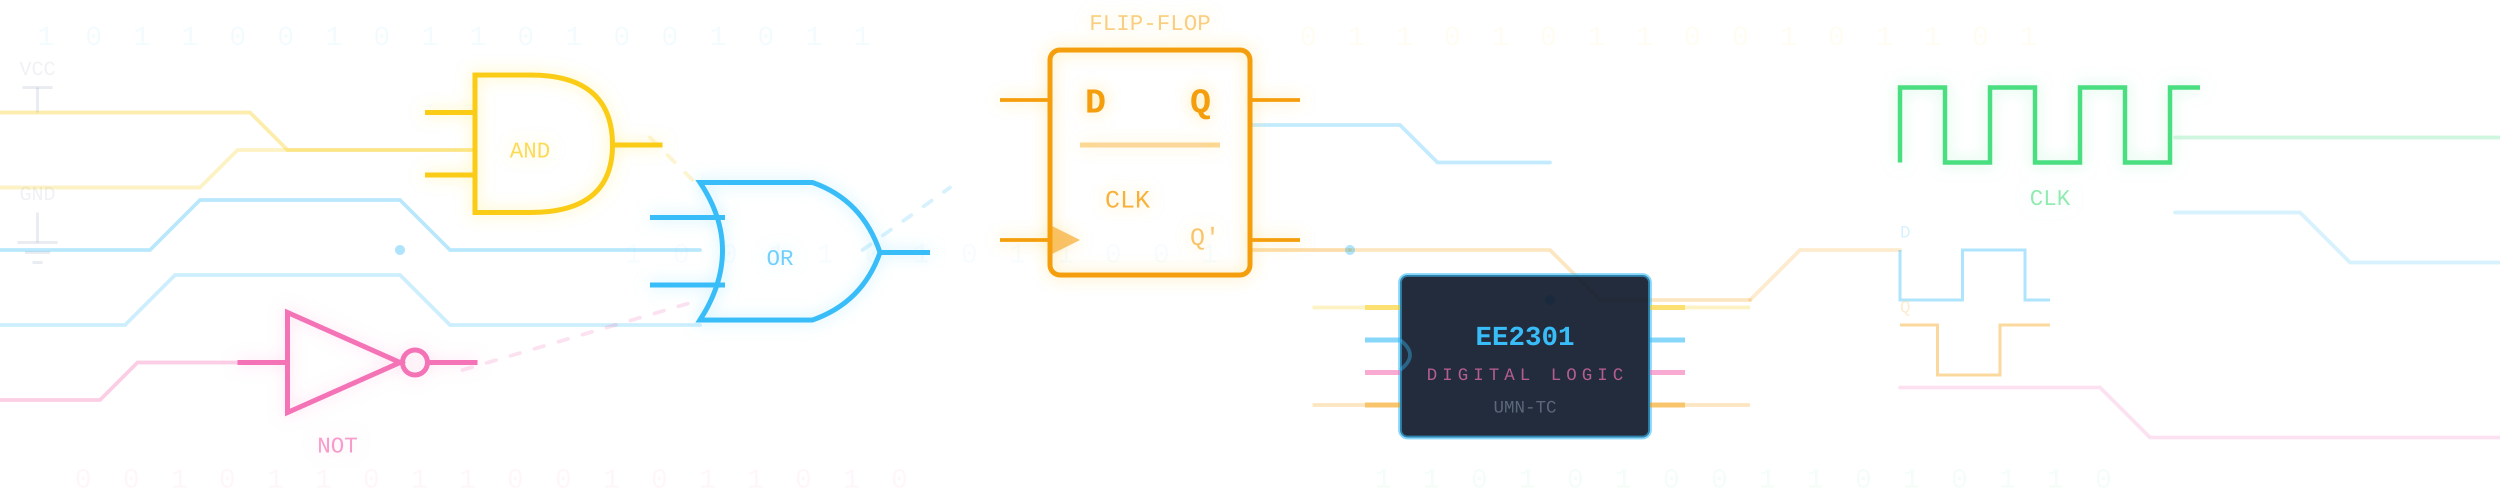
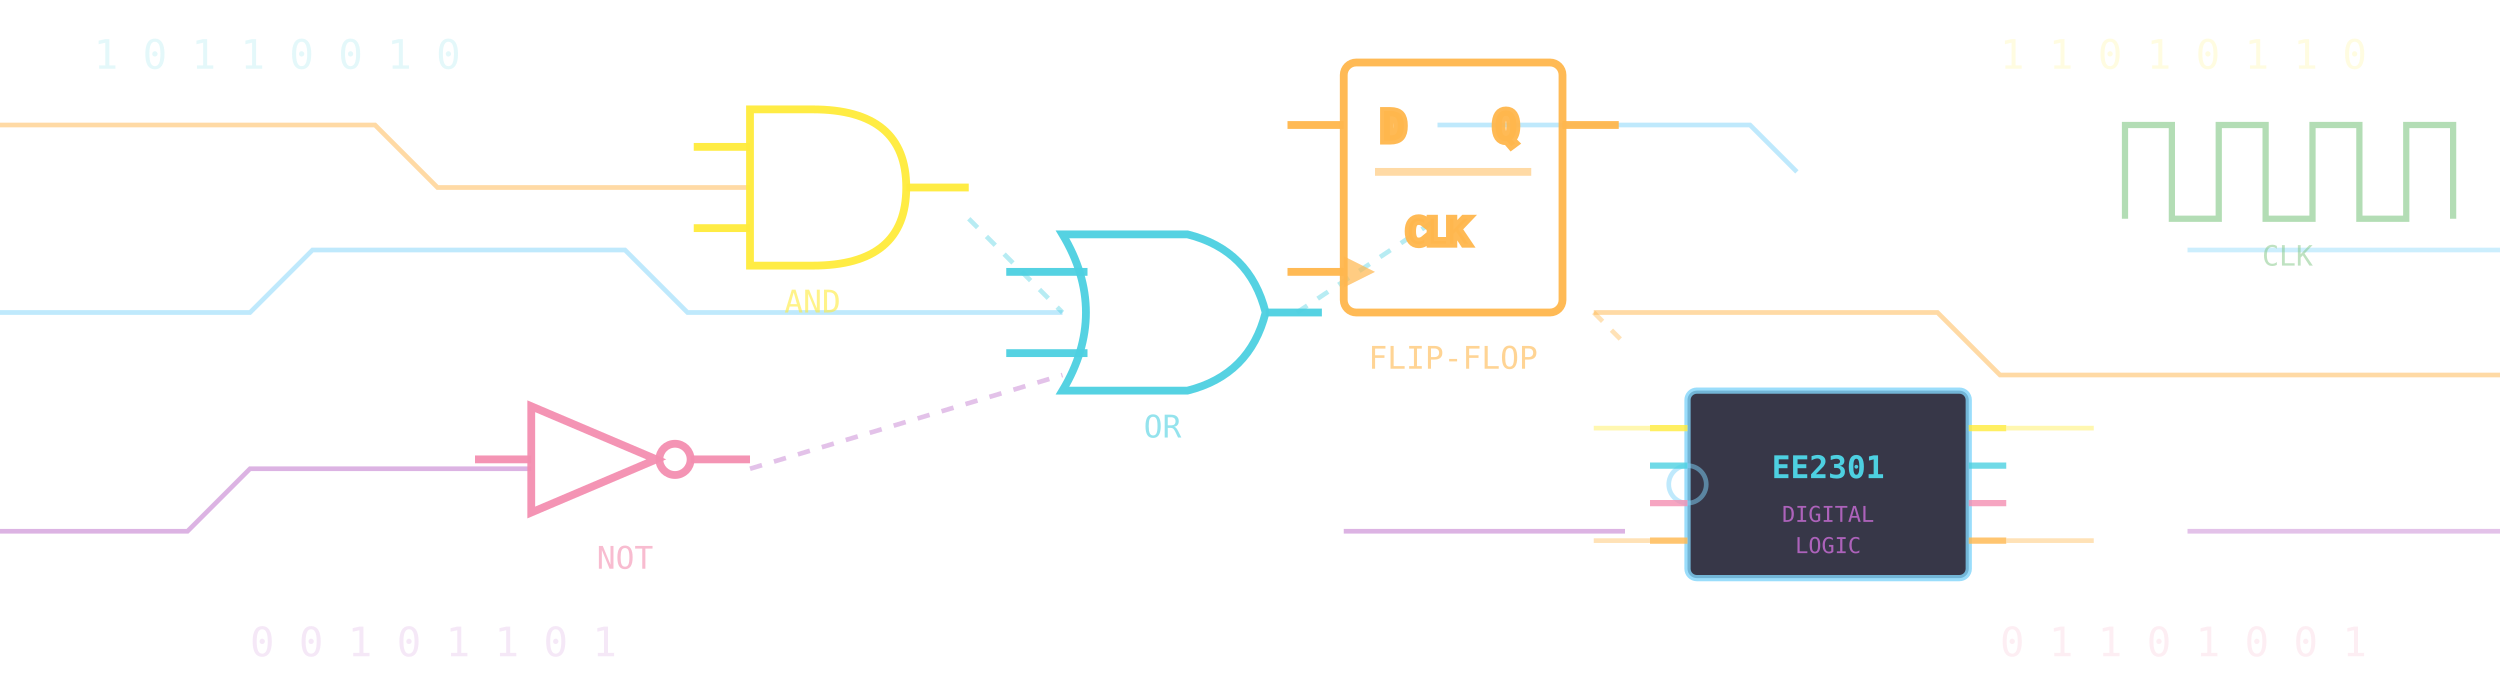
- <svg xmlns="http://www.w3.org/2000/svg" viewBox="0 0 1000 200">
-   <defs>
-     <filter id="glow-cyan" x="-30%" y="-30%" width="160%" height="160%">
-       <feGaussianBlur in="SourceGraphic" stdDeviation="3" result="blur" />
-       <feColorMatrix in="blur" type="matrix" values="0 0 0 0 0.22  0 0 0 0 0.74  0 0 0 0 0.97  0 0 0 0.5 0" result="colored" />
-       <feMerge>
-         <feMergeNode in="colored" />
-         <feMergeNode in="SourceGraphic" />
-       </feMerge>
-     </filter>
-     <filter id="glow-yellow" x="-30%" y="-30%" width="160%" height="160%">
-       <feGaussianBlur in="SourceGraphic" stdDeviation="3" result="blur" />
-       <feColorMatrix in="blur" type="matrix" values="0 0 0 0 0.98  0 0 0 0 0.80  0 0 0 0 0.08  0 0 0 0.5 0" result="colored" />
-       <feMerge>
-         <feMergeNode in="colored" />
-         <feMergeNode in="SourceGraphic" />
-       </feMerge>
-     </filter>
-     <filter id="glow-pink" x="-30%" y="-30%" width="160%" height="160%">
-       <feGaussianBlur in="SourceGraphic" stdDeviation="3" result="blur" />
-       <feColorMatrix in="blur" type="matrix" values="0 0 0 0 0.96  0 0 0 0 0.45  0 0 0 0 0.71  0 0 0 0.5 0" result="colored" />
-       <feMerge>
-         <feMergeNode in="colored" />
-         <feMergeNode in="SourceGraphic" />
-       </feMerge>
-     </filter>
-     <filter id="glow-amber" x="-30%" y="-30%" width="160%" height="160%">
-       <feGaussianBlur in="SourceGraphic" stdDeviation="3" result="blur" />
-       <feColorMatrix in="blur" type="matrix" values="0 0 0 0 0.96  0 0 0 0 0.62  0 0 0 0 0.04  0 0 0 0.5 0" result="colored" />
-       <feMerge>
-         <feMergeNode in="colored" />
-         <feMergeNode in="SourceGraphic" />
-       </feMerge>
-     </filter>
-     <filter id="glow-green" x="-30%" y="-30%" width="160%" height="160%">
-       <feGaussianBlur in="SourceGraphic" stdDeviation="3" result="blur" />
-       <feColorMatrix in="blur" type="matrix" values="0 0 0 0 0.29  0 0 0 0 0.87  0 0 0 0 0.50  0 0 0 0.5 0" result="colored" />
-       <feMerge>
-         <feMergeNode in="colored" />
-         <feMergeNode in="SourceGraphic" />
-       </feMerge>
-     </filter>
-   </defs>
-   <g font-family="'Courier New', monospace" font-size="11" letter-spacing="3">
-     <text x="15" y="18" fill="rgba(56,189,248,0.06)">1 0 1 1 0 0 1 0 1 1 0 1 0 0 1 0 1 1</text>
-     <text x="520" y="18" fill="rgba(250,204,21,0.06)">0 1 1 0 1 0 1 1 0 0 1 0 1 1 0 1</text>
-     <text x="30" y="195" fill="rgba(244,114,182,0.06)">0 0 1 0 1 1 0 1 1 0 0 1 0 1 1 0 1 0</text>
-     <text x="550" y="195" fill="rgba(74,222,128,0.06)">1 1 0 1 0 1 0 0 1 1 0 1 0 1 1 0</text>
-     <text x="250" y="105" fill="rgba(56,189,248,0.04)">1 0 0 1 1 0 1 0 1 1 0 0 1</text>
+ <svg xmlns="http://www.w3.org/2000/svg" viewBox="0 0 800 220">
+   <g stroke-width="1.5" fill="none">
+     <path d="M0,40 H120 L140,60 H240" stroke="rgba(255,183,77,0.5)" />
+     <path d="M0,100 H80 L100,80 H200 L220,100 H340" stroke="rgba(129,212,250,0.5)" />
+     <path d="M0,170 H60 L80,150 H170" stroke="rgba(186,104,200,0.5)" />
+     <path d="M460,40 H560 L575,55" stroke="rgba(129,212,250,0.5)" />
+     <path d="M510,100 H620 L640,120 H800" stroke="rgba(255,183,77,0.5)" />
+     <path d="M430,170 H520" stroke="rgba(186,104,200,0.5)" />
+     <path d="M310,70 L340,100" stroke="rgba(77,208,225,0.4)" stroke-dasharray="4,4" />
+     <path d="M415,100 L460,70" stroke="rgba(77,208,225,0.4)" stroke-dasharray="4,4" />
+     <path d="M240,150 L340,120" stroke="rgba(186,104,200,0.4)" stroke-dasharray="4,4" />
+     <path d="M510,100 L520,110" stroke="rgba(255,183,77,0.4)" stroke-dasharray="4,4" />
+     <path d="M700,80 H800" stroke="rgba(129,212,250,0.4)" />
+     <path d="M700,170 H800" stroke="rgba(186,104,200,0.4)" />
  </g>
-   <g stroke-width="1.5" fill="none" stroke-linecap="round">
-     <path d="M0,45 H100 L115,60 H190" stroke="rgba(250,204,21,0.35)" />
-     <path d="M0,75 H80 L95,60 H190" stroke="rgba(250,204,21,0.25)" />
-     <path d="M0,100 H60 L80,80 H160 L180,100 H280" stroke="rgba(56,189,248,0.35)" />
-     <path d="M0,130 H50 L70,110 H160 L180,130 H280" stroke="rgba(56,189,248,0.25)" />
-     <path d="M0,160 H40 L55,145 H115" stroke="rgba(244,114,182,0.35)" />
-     <path d="M260,55 L280,75" stroke="rgba(250,204,21,0.2)" stroke-dasharray="4,6" />
-     <path d="M345,100 L380,75" stroke="rgba(56,189,248,0.2)" stroke-dasharray="4,6" />
-     <path d="M185,148 L280,120" stroke="rgba(244,114,182,0.2)" stroke-dasharray="4,6" />
-     <path d="M500,50 H560 L575,65 H620" stroke="rgba(56,189,248,0.3)" />
-     <path d="M500,100 H540" stroke="rgba(245,158,11,0.35)" />
-     <path d="M540,100 H620 L640,120 H700" stroke="rgba(245,158,11,0.25)" />
-     <path d="M700,120 L720,100 H760" stroke="rgba(245,158,11,0.2)" />
-     <path d="M870,55 H1000" stroke="rgba(74,222,128,0.25)" />
-     <path d="M870,85 H920 L940,105 H1000" stroke="rgba(56,189,248,0.2)" />
-     <path d="M760,155 H840 L860,175 H1000" stroke="rgba(244,114,182,0.2)" />
+   <g transform="translate(240,35)" fill="none" stroke="rgba(255,235,59,0.95)" stroke-width="2.5">
+     <path d="M0,0 H20 Q50,0 50,25 Q50,50 20,50 H0 Z" />
+     <line x1="-18" y1="12" x2="0" y2="12" />
+     <line x1="-18" y1="38" x2="0" y2="38" />
+     <line x1="50" y1="25" x2="70" y2="25" />
  </g>
-   <g fill="rgba(56,189,248,0.4)">
-     <circle cx="160" cy="100" r="2" />
-     <circle cx="540" cy="100" r="2" />
-     <circle cx="620" cy="120" r="2" />
+   <text x="260" y="100" fill="rgba(255,235,59,0.6)" font-size="10" font-family="monospace" text-anchor="middle">AND</text>
+   <g transform="translate(340,75)" fill="none" stroke="rgba(77,208,225,0.95)" stroke-width="2.5">
+     <path d="M0,0 Q15,25 0,50 Q25,50 40,50 Q60,45 65,25 Q60,5 40,0 Q25,0 0,0 Z" />
+     <line x1="-18" y1="12" x2="8" y2="12" />
+     <line x1="-18" y1="38" x2="8" y2="38" />
+     <line x1="65" y1="25" x2="83" y2="25" />
  </g>
-   <g transform="translate(190,30)" filter="url(#glow-yellow)">
-     <g fill="none" stroke="#facc15" stroke-width="2">
-       <path d="M0,0 H22 Q55,0 55,28 Q55,55 22,55 H0 Z" />
-       <line x1="-20" y1="15" x2="0" y2="15" />
-       <line x1="-20" y1="40" x2="0" y2="40" />
-       <line x1="55" y1="28" x2="75" y2="28" />
-     </g>
-     <text x="22" y="33" fill="rgba(250,204,21,0.7)" font-size="9" font-family="'Courier New', monospace" text-anchor="middle">AND</text>
+   <text x="372" y="140" fill="rgba(77,208,225,0.6)" font-size="10" font-family="monospace" text-anchor="middle">OR</text>
+   <g transform="translate(170,130)" fill="none" stroke="rgba(244,143,177,0.95)" stroke-width="2.5">
+     <polygon points="0,0 40,17 0,34" />
+     <circle cx="46" cy="17" r="5" />
+     <line x1="-18" y1="17" x2="0" y2="17" />
+     <line x1="51" y1="17" x2="70" y2="17" />
  </g>
-   <g transform="translate(280,73)" filter="url(#glow-cyan)">
-     <g fill="none" stroke="#38bdf8" stroke-width="2">
-       <path d="M0,0 Q18,27 0,55 Q28,55 45,55 Q65,48 72,28 Q65,7 45,0 Q28,0 0,0 Z" />
-       <line x1="-20" y1="14" x2="10" y2="14" />
-       <line x1="-20" y1="41" x2="10" y2="41" />
-       <line x1="72" y1="28" x2="92" y2="28" />
-     </g>
-     <text x="32" y="33" fill="rgba(56,189,248,0.7)" font-size="9" font-family="'Courier New', monospace" text-anchor="middle">OR</text>
+   <text x="200" y="182" fill="rgba(244,143,177,0.6)" font-size="10" font-family="monospace" text-anchor="middle">NOT</text>
+   <g transform="translate(430,20)" fill="none" stroke="rgba(255,183,77,0.95)" stroke-width="2.5">
+     <rect x="0" y="0" width="70" height="80" rx="4" />
+     <text x="12" y="25" fill="rgba(255,183,77,1)" font-size="13" font-family="monospace" font-weight="bold">D</text>
+     <text x="48" y="25" fill="rgba(255,183,77,1)" font-size="13" font-family="monospace" font-weight="bold">Q</text>
+     <line x1="10" y1="35" x2="60" y2="35" stroke="rgba(255,183,77,0.5)" />
+     <text x="20" y="58" fill="rgba(255,183,77,0.85)" font-size="11" font-family="monospace">CLK</text>
+     <polygon points="0,62 10,67 0,72" fill="rgba(255,183,77,0.7)" stroke="none" />
+     <line x1="-18" y1="20" x2="0" y2="20" />
+     <line x1="70" y1="20" x2="88" y2="20" />
+     <line x1="-18" y1="67" x2="0" y2="67" />
  </g>
-   <g transform="translate(115,125)" filter="url(#glow-pink)">
-     <g fill="none" stroke="#f472b6" stroke-width="2">
-       <polygon points="0,0 45,20 0,40" />
-       <circle cx="51" cy="20" r="5" />
-       <line x1="-20" y1="20" x2="0" y2="20" />
-       <line x1="56" y1="20" x2="76" y2="20" />
-     </g>
-     <text x="20" y="56" fill="rgba(244,114,182,0.7)" font-size="9" font-family="'Courier New', monospace" text-anchor="middle">NOT</text>
+   <text x="465" y="118" fill="rgba(255,183,77,0.6)" font-size="10" font-family="monospace" text-anchor="middle">FLIP-FLOP</text>
+   <g transform="translate(540,125)">
+     <rect x="0" y="0" width="90" height="60" rx="3" fill="rgba(20,20,40,0.85)" stroke="rgba(129,212,250,0.8)" stroke-width="2" />
+     <circle cx="0" cy="30" r="6" fill="none" stroke="rgba(129,212,250,0.5)" stroke-width="1.5" />
+     <text x="45" y="28" fill="rgba(77,208,225,1)" font-size="10" font-family="monospace" text-anchor="middle" font-weight="bold">EE2301</text>
+     <text x="45" y="42" fill="rgba(186,104,200,0.9)" font-size="7" font-family="monospace" text-anchor="middle">DIGITAL</text>
+     <text x="45" y="52" fill="rgba(186,104,200,0.9)" font-size="7" font-family="monospace" text-anchor="middle">LOGIC</text>
+     <line x1="-12" y1="12" x2="0" y2="12" stroke="rgba(255,235,59,0.8)" stroke-width="2" />
+     <line x1="-12" y1="24" x2="0" y2="24" stroke="rgba(77,208,225,0.8)" stroke-width="2" />
+     <line x1="-12" y1="36" x2="0" y2="36" stroke="rgba(244,143,177,0.8)" stroke-width="2" />
+     <line x1="-12" y1="48" x2="0" y2="48" stroke="rgba(255,183,77,0.8)" stroke-width="2" />
+     <line x1="90" y1="12" x2="102" y2="12" stroke="rgba(255,235,59,0.8)" stroke-width="2" />
+     <line x1="90" y1="24" x2="102" y2="24" stroke="rgba(77,208,225,0.8)" stroke-width="2" />
+     <line x1="90" y1="36" x2="102" y2="36" stroke="rgba(244,143,177,0.8)" stroke-width="2" />
+     <line x1="90" y1="48" x2="102" y2="48" stroke="rgba(255,183,77,0.8)" stroke-width="2" />
+     <line x1="102" y1="12" x2="130" y2="12" stroke="rgba(255,235,59,0.4)" stroke-width="1.5" />
+     <line x1="102" y1="48" x2="130" y2="48" stroke="rgba(255,183,77,0.4)" stroke-width="1.5" />
+     <line x1="-12" y1="12" x2="-30" y2="12" stroke="rgba(255,235,59,0.4)" stroke-width="1.5" />
+     <line x1="-12" y1="48" x2="-30" y2="48" stroke="rgba(255,183,77,0.4)" stroke-width="1.5" />
  </g>
-   <g transform="translate(420,20)" filter="url(#glow-amber)">
-     <g fill="none" stroke="#f59e0b" stroke-width="2">
-       <rect x="0" y="0" width="80" height="90" rx="4" />
-       <line x1="12" y1="38" x2="68" y2="38" stroke-opacity="0.4" />
-     </g>
-     <text x="14" y="25" fill="#f59e0b" font-size="14" font-family="'Courier New', monospace" font-weight="bold">D</text>
-     <text x="56" y="25" fill="#f59e0b" font-size="14" font-family="'Courier New', monospace" font-weight="bold">Q</text>
-     <text x="56" y="78" fill="rgba(245,158,11,0.6)" font-size="10" font-family="'Courier New', monospace">Q'</text>
-     <text x="22" y="63" fill="rgba(245,158,11,0.8)" font-size="10" font-family="'Courier New', monospace">CLK</text>
-     <polygon points="0,70 12,76 0,82" fill="rgba(245,158,11,0.6)" stroke="none" />
-     <g stroke="#f59e0b" stroke-width="1.5">
-       <line x1="-20" y1="20" x2="0" y2="20" />
-       <line x1="80" y1="20" x2="100" y2="20" />
-       <line x1="-20" y1="76" x2="0" y2="76" />
-       <line x1="80" y1="76" x2="100" y2="76" />
-     </g>
-     <text x="40" y="-8" fill="rgba(245,158,11,0.5)" font-size="9" font-family="'Courier New', monospace" text-anchor="middle">FLIP-FLOP</text>
+   <text font-size="13" font-family="monospace">
+     <tspan x="30" y="22" fill="rgba(77,208,225,0.15)">1 0 1 1 0 0 1 0</tspan>
+     <tspan x="640" y="210" fill="rgba(244,143,177,0.15)">0 1 1 0 1 0 0 1</tspan>
+     <tspan x="640" y="22" fill="rgba(255,235,59,0.15)">1 1 0 1 0 1 1 0</tspan>
+     <tspan x="80" y="210" fill="rgba(186,104,200,0.15)">0 0 1 0 1 1 0 1</tspan>
+   </text>
+   <g transform="translate(680,40)" stroke="rgba(129,199,132,0.6)" stroke-width="2" fill="none">
+     <polyline points="0,30 0,0 15,0 15,30 30,30 30,0 45,0 45,30 60,30 60,0 75,0 75,30 90,30 90,0 105,0 105,30" />
  </g>
-   <g transform="translate(560,110)">
-     <rect x="0" y="0" width="100" height="65" rx="3" fill="rgba(10,22,40,0.9)" stroke="rgba(56,189,248,0.6)" stroke-width="1.5" />
-     <path d="M0,26 Q8,32 0,38" fill="none" stroke="rgba(56,189,248,0.4)" stroke-width="1.5" />
-     <text x="50" y="28" fill="#38bdf8" font-size="11" font-family="'Courier New', monospace" text-anchor="middle" font-weight="bold">EE2301</text>
-     <text x="50" y="42" fill="rgba(244,114,182,0.7)" font-size="7" font-family="'Courier New', monospace" text-anchor="middle" letter-spacing="2">DIGITAL LOGIC</text>
-     <text x="50" y="55" fill="rgba(148,163,184,0.5)" font-size="7" font-family="'Courier New', monospace" text-anchor="middle">UMN-TC</text>
-     <line x1="-14" y1="13" x2="0" y2="13" stroke="rgba(250,204,21,0.6)" stroke-width="2" />
-     <line x1="-14" y1="26" x2="0" y2="26" stroke="rgba(56,189,248,0.6)" stroke-width="2" />
-     <line x1="-14" y1="39" x2="0" y2="39" stroke="rgba(244,114,182,0.6)" stroke-width="2" />
-     <line x1="-14" y1="52" x2="0" y2="52" stroke="rgba(245,158,11,0.6)" stroke-width="2" />
-     <line x1="100" y1="13" x2="114" y2="13" stroke="rgba(250,204,21,0.6)" stroke-width="2" />
-     <line x1="100" y1="26" x2="114" y2="26" stroke="rgba(56,189,248,0.6)" stroke-width="2" />
-     <line x1="100" y1="39" x2="114" y2="39" stroke="rgba(244,114,182,0.6)" stroke-width="2" />
-     <line x1="100" y1="52" x2="114" y2="52" stroke="rgba(245,158,11,0.6)" stroke-width="2" />
-     <line x1="114" y1="13" x2="140" y2="13" stroke="rgba(250,204,21,0.25)" stroke-width="1.5" />
-     <line x1="114" y1="52" x2="140" y2="52" stroke="rgba(245,158,11,0.25)" stroke-width="1.5" />
-     <line x1="-14" y1="13" x2="-35" y2="13" stroke="rgba(250,204,21,0.25)" stroke-width="1.5" />
-     <line x1="-14" y1="52" x2="-35" y2="52" stroke="rgba(245,158,11,0.25)" stroke-width="1.5" />
-   </g>
-   <g transform="translate(760,30)" filter="url(#glow-green)">
-     <polyline points="0,35 0,5 18,5 18,35 36,35 36,5 54,5 54,35 72,35 72,5 90,5 90,35 108,35 108,5 120,5" stroke="#4ade80" stroke-width="1.8" fill="none" stroke-linejoin="miter" />
-     <text x="60" y="52" fill="rgba(74,222,128,0.6)" font-size="9" font-family="'Courier New', monospace" text-anchor="middle">CLK</text>
-   </g>
-   <g transform="translate(760,100)" opacity="0.4">
-     <polyline points="0,0 0,20 25,20 25,0 50,0 50,20 60,20" stroke="#38bdf8" stroke-width="1.2" fill="none" />
-     <polyline points="0,30 15,30 15,50 40,50 40,30 60,30" stroke="#f59e0b" stroke-width="1.2" fill="none" />
-     <text x="0" y="-5" fill="rgba(56,189,248,0.5)" font-size="7" font-family="'Courier New', monospace">D</text>
-     <text x="0" y="25" fill="rgba(245,158,11,0.5)" font-size="7" font-family="'Courier New', monospace">Q</text>
-   </g>
-   <g transform="translate(15,85)" stroke="rgba(148,163,184,0.2)" stroke-width="1.2" fill="none">
-     <line x1="0" y1="0" x2="0" y2="12" />
-     <line x1="-8" y1="12" x2="8" y2="12" />
-     <line x1="-5" y1="16" x2="5" y2="16" />
-     <line x1="-2" y1="20" x2="2" y2="20" />
-   </g>
-   <text x="15" y="80" fill="rgba(148,163,184,0.15)" font-size="8" font-family="'Courier New', monospace" text-anchor="middle">GND</text>
-   <g transform="translate(15,35)" stroke="rgba(148,163,184,0.2)" stroke-width="1.2" fill="none">
-     <line x1="0" y1="10" x2="0" y2="0" />
-     <line x1="-6" y1="0" x2="6" y2="0" />
-   </g>
-   <text x="15" y="30" fill="rgba(148,163,184,0.15)" font-size="8" font-family="'Courier New', monospace" text-anchor="middle">VCC</text>
+   <text x="732" y="85" fill="rgba(129,199,132,0.5)" font-size="9" font-family="monospace" text-anchor="middle">CLK</text>
</svg>
